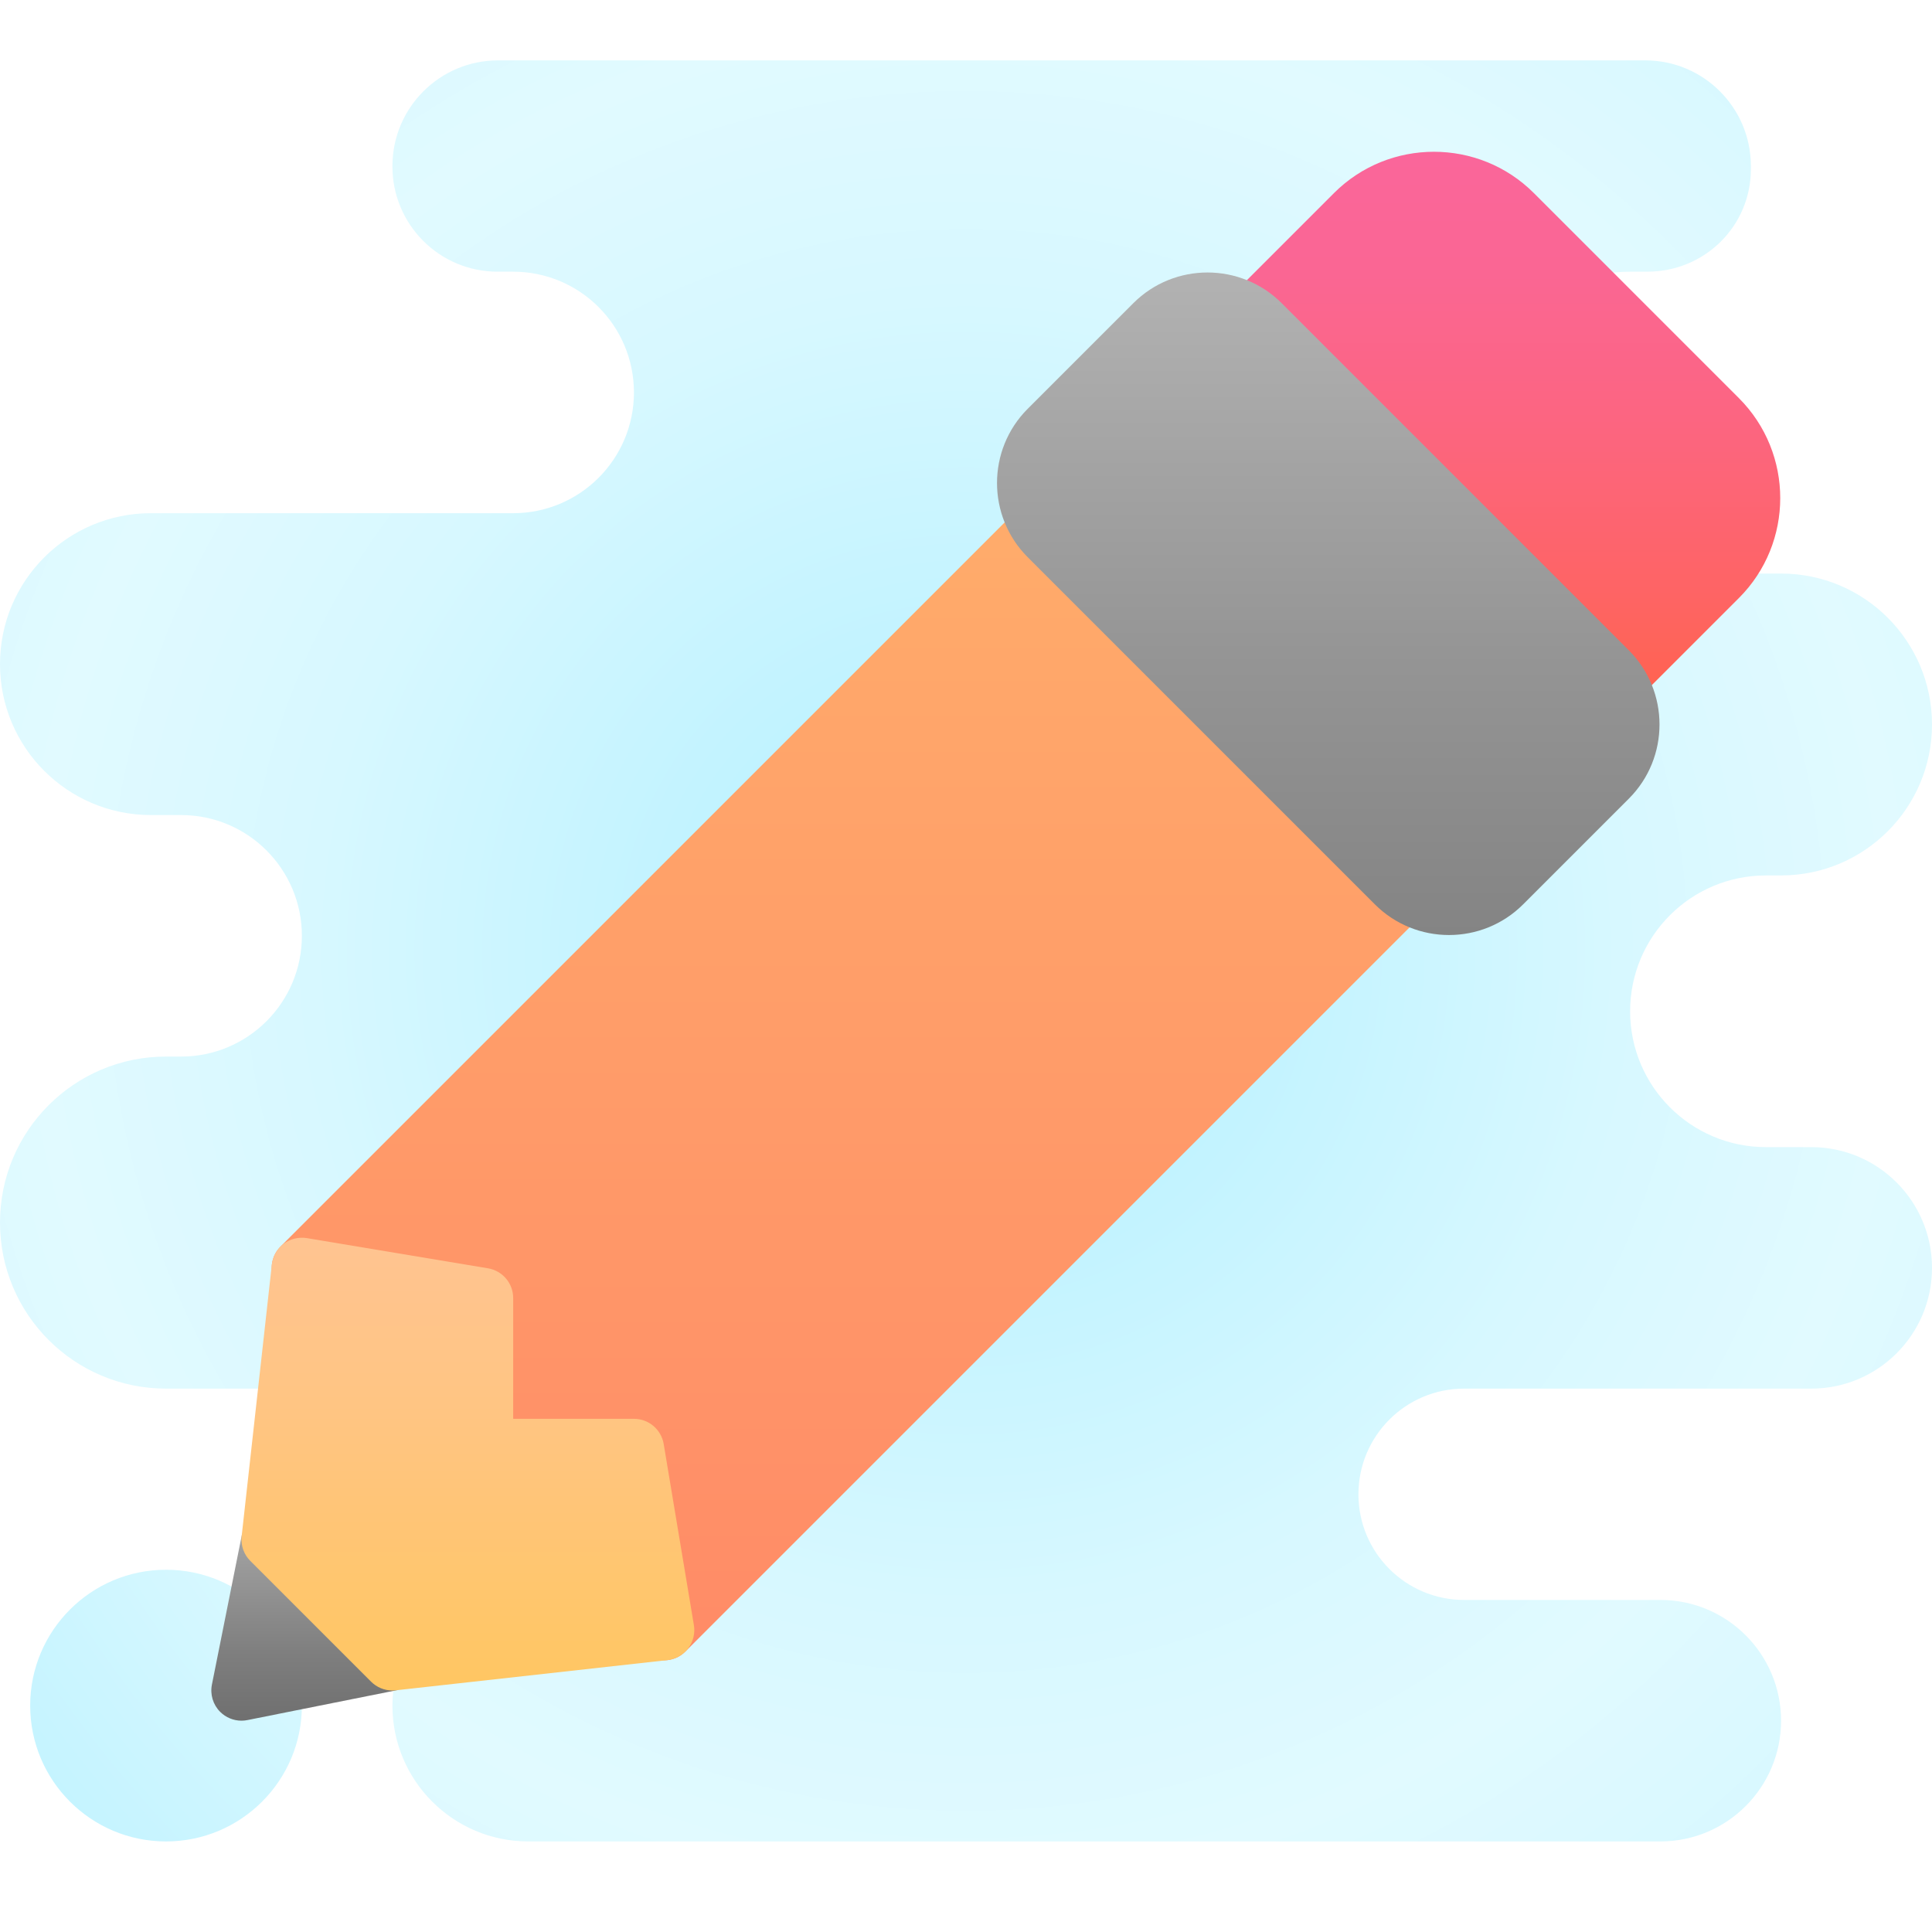
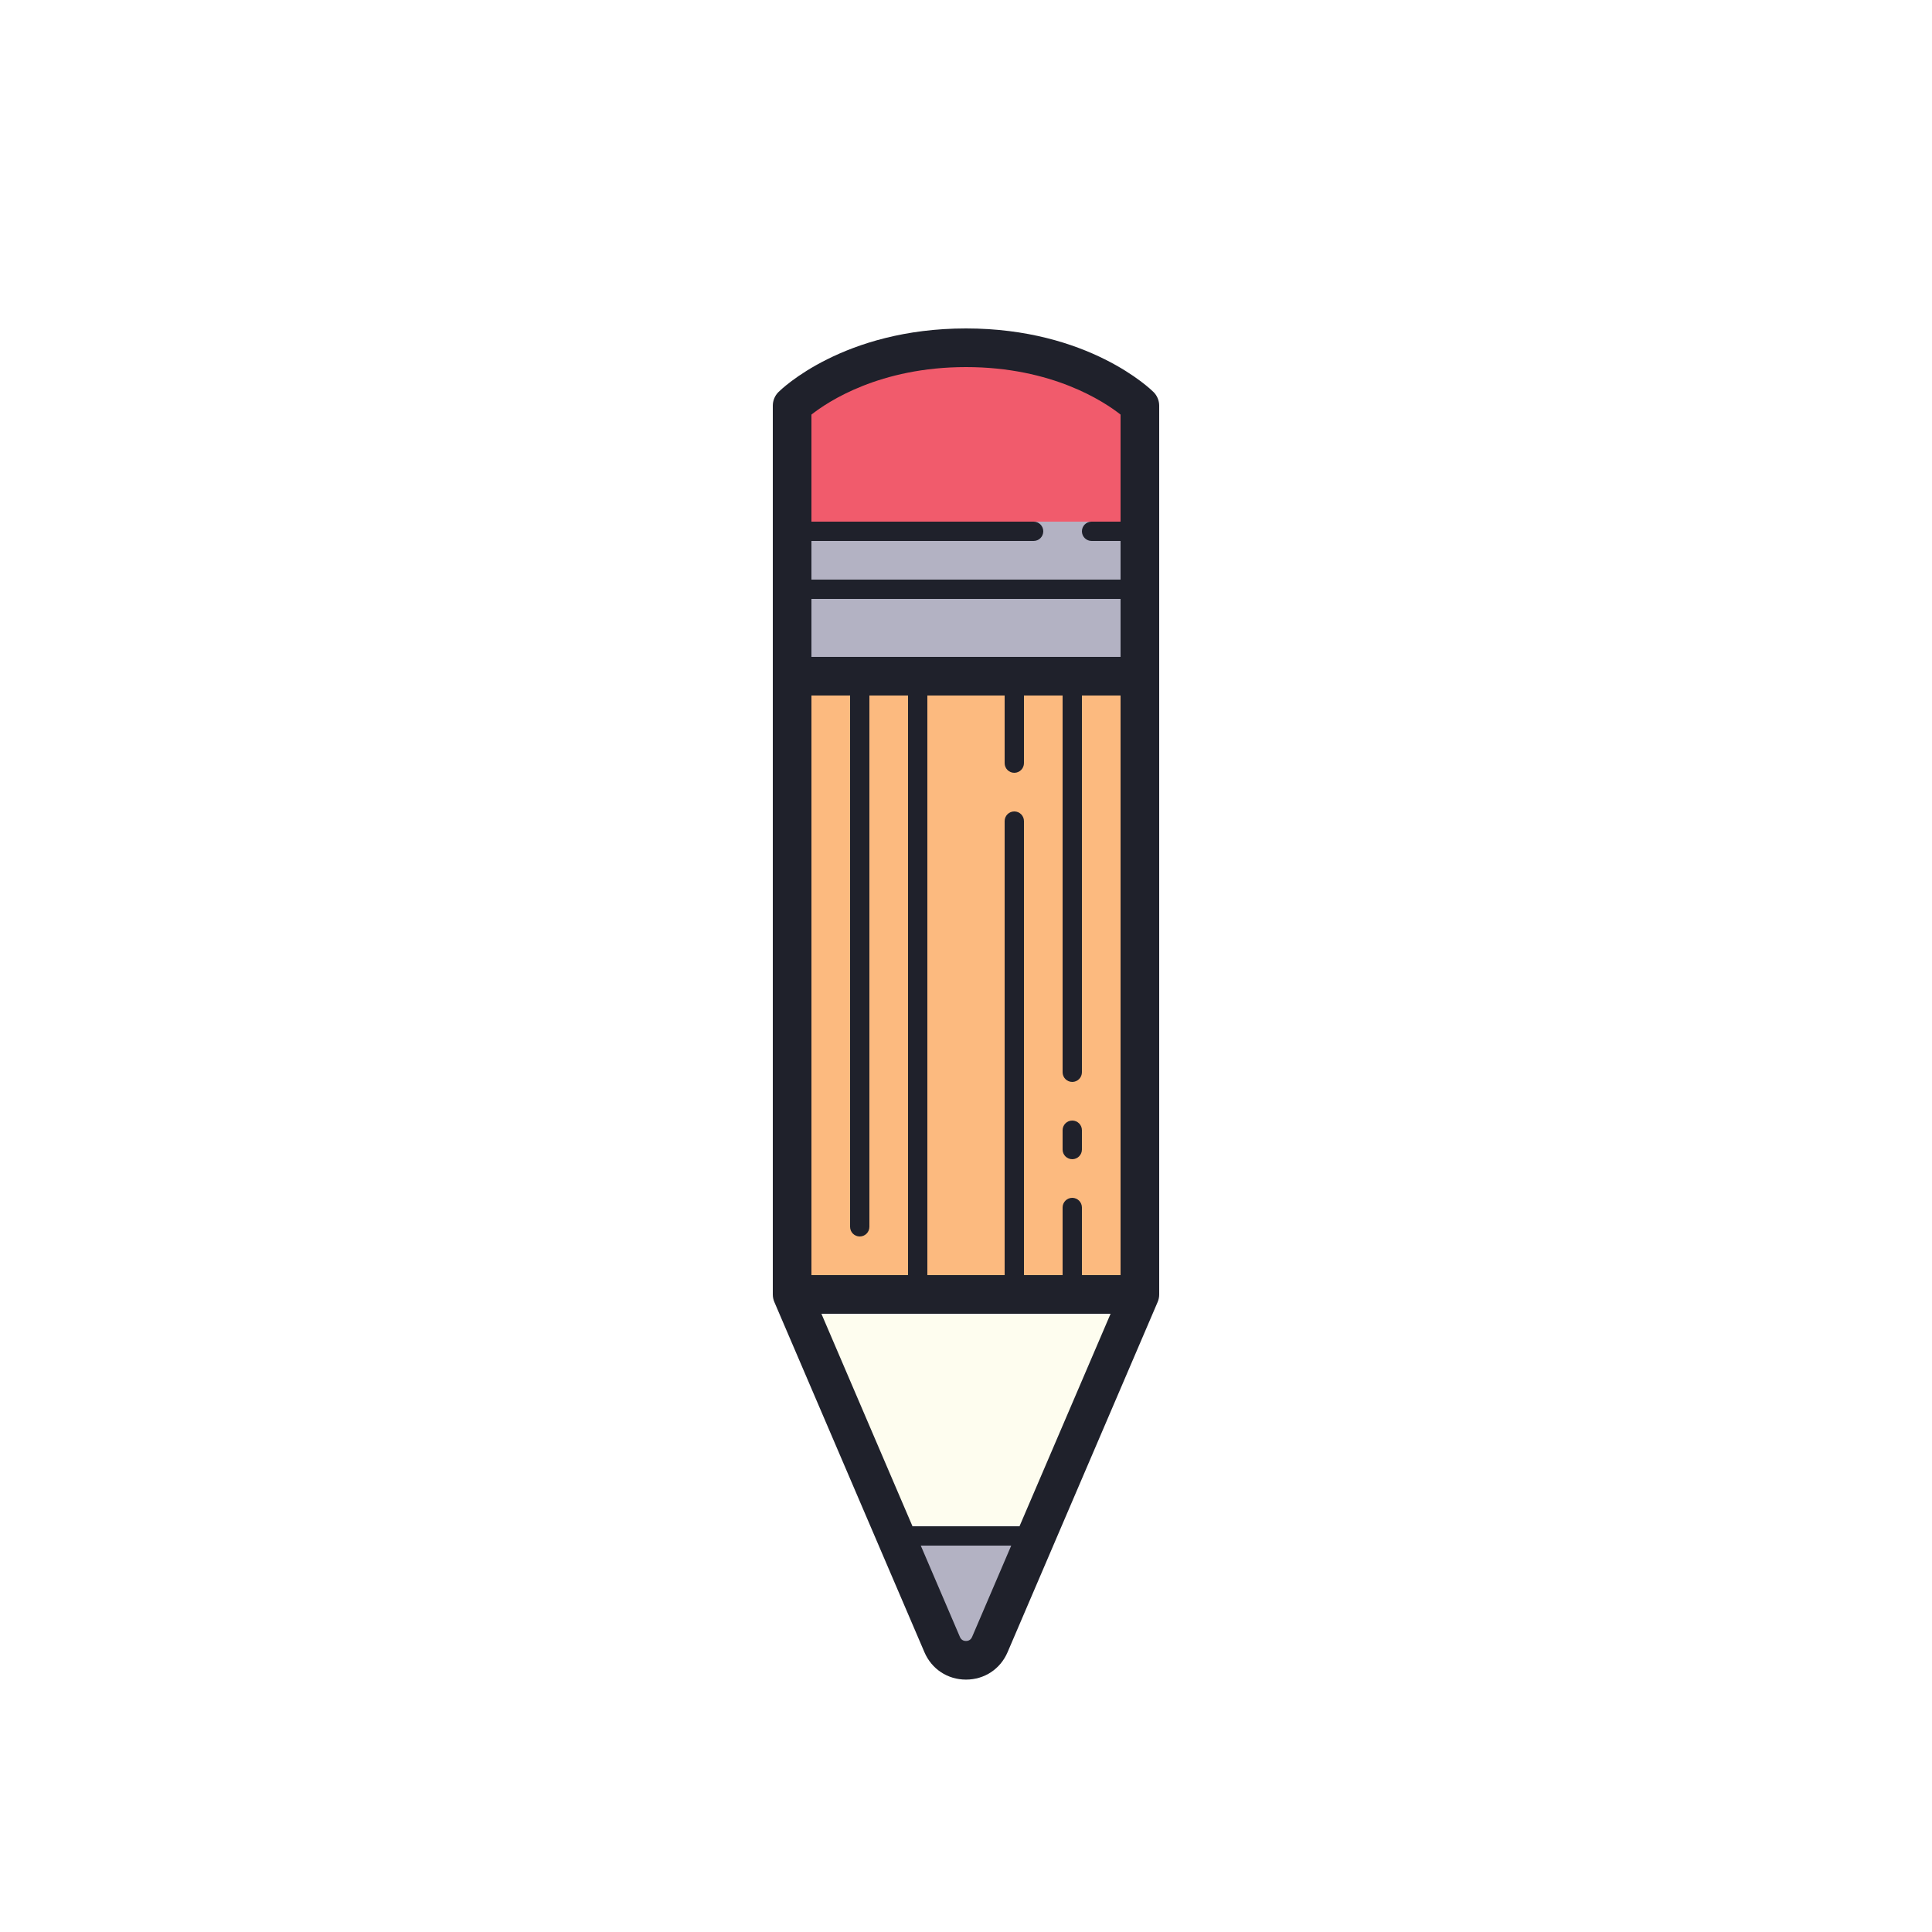
- <svg xmlns="http://www.w3.org/2000/svg" viewBox="0 0 64 64" width="64px" height="64px">
-   <radialGradient id="XxuzckEKxQAhu215VR7vra" cx="36" cy="32" r="26.875" gradientUnits="userSpaceOnUse" spreadMethod="reflect">
-     <stop offset="0" stop-color="#afeeff" />
-     <stop offset=".193" stop-color="#bbf1ff" />
-     <stop offset=".703" stop-color="#d7f8ff" />
-     <stop offset="1" stop-color="#e1faff" />
-   </radialGradient>
-   <path fill="url(#XxuzckEKxQAhu215VR7vra)" d="M5.5,61L5.5,61C3.015,61,1,58.985,1,56.5v0C1,54.015,3.015,52,5.5,52h0 c2.485,0,4.5,2.015,4.5,4.5v0C10,58.985,7.985,61,5.5,61z" />
-   <radialGradient id="XxuzckEKxQAhu215VR7vrb" cx="32" cy="31.5" r="30.775" gradientUnits="userSpaceOnUse" spreadMethod="reflect">
-     <stop offset="0" stop-color="#afeeff" />
-     <stop offset=".193" stop-color="#bbf1ff" />
-     <stop offset=".703" stop-color="#d7f8ff" />
-     <stop offset="1" stop-color="#e1faff" />
-   </radialGradient>
-   <path fill="url(#XxuzckEKxQAhu215VR7vrb)" d="M64,24L64,24c0-2.761-2.239-5-5-5h-5c-2.761,0-5-2.238-5-5v0c0-2.762,2.238-5,5-5h0.565 C56.48,9,58,7.48,58,5.605L58,5.5C58,3.567,56.433,2,54.5,2l-38,0c-1.926,0-3.49,1.556-3.5,3.483L13,5.5 C12.99,7.43,14.552,9,16.483,9H17c2.209,0,4,1.791,4,4v0c0,2.209-1.791,4-4,4H5c-2.761,0-5,2.239-5,5v0c0,2.761,2.239,5,5,5h1 c2.209,0,4,1.791,4,4v0c0,2.209-1.791,4-4,4H5.5C2.462,35,0,37.462,0,40.5v0C0,43.538,2.462,46,5.5,46H19c1.657,0,3,1.343,3,3v0 c0,1.657-1.343,3-3,3h-1.5c-2.485,0-4.5,2.015-4.5,4.5v0c0,2.485,2.015,4.5,4.5,4.5H33h22c2.209,0,4-1.791,4-4v0 c0-2.209-1.791-4-4-4h-6.5c-1.933,0-3.5-1.567-3.5-3.5v0c0-1.933,1.567-3.5,3.5-3.5H60c2.209,0,4-1.791,4-4v0c0-2.209-1.791-4-4-4 h-1.5c-2.485,0-4.5-2.015-4.5-4.5v0c0-2.485,2.015-4.5,4.5-4.5H59C61.761,29,64,26.761,64,24z" />
-   <linearGradient id="XxuzckEKxQAhu215VR7vrc" x1="10.098" x2="10.098" y1="50.804" y2="57" gradientUnits="userSpaceOnUse" spreadMethod="reflect">
-     <stop offset="0" stop-color="#a4a4a4" />
-     <stop offset=".63" stop-color="#7f7f7f" />
-     <stop offset="1" stop-color="#6f6f6f" />
-     <stop offset="1" stop-color="#6f6f6f" />
-   </linearGradient>
-   <path fill="url(#XxuzckEKxQAhu215VR7vrc)" d="M8.02,50.804l-1,5c-0.065,0.328,0.037,0.667,0.273,0.903C7.482,56.896,7.737,57,8,57 c0.065,0,0.131-0.007,0.196-0.02l5-1L8.02,50.804z" />
-   <linearGradient id="XxuzckEKxQAhu215VR7vrd" x1="28.5" x2="28.5" y1="55" y2="16" gradientUnits="userSpaceOnUse" spreadMethod="reflect">
-     <stop offset="0" stop-color="#ff8b67" />
-     <stop offset=".847" stop-color="#ffa76a" />
-     <stop offset="1" stop-color="#ffad6b" />
-     <stop offset="1" stop-color="#ffad6b" />
-   </linearGradient>
-   <path fill="url(#XxuzckEKxQAhu215VR7vrd)" d="M47.707,28.293l-12-12c-0.391-0.391-1.023-0.391-1.414,0l-25,25 c-0.391,0.391-0.391,1.023,0,1.414l12,12C21.488,54.902,21.744,55,22,55s0.512-0.098,0.707-0.293l25-25 C48.098,29.316,48.098,28.684,47.707,28.293z" />
-   <linearGradient id="XxuzckEKxQAhu215VR7vre" x1="15.5" x2="15.5" y1="56" y2="41.001" gradientUnits="userSpaceOnUse" spreadMethod="reflect">
-     <stop offset="0" stop-color="#ffc662" />
-     <stop offset=".004" stop-color="#ffc662" />
-     <stop offset=".609" stop-color="#ffc582" />
-     <stop offset="1" stop-color="#ffc491" />
-     <stop offset="1" stop-color="#ffc491" />
-   </linearGradient>
-   <path fill="url(#XxuzckEKxQAhu215VR7vre)" d="M21.986,47.836C21.906,47.354,21.489,47,21,47h-4v-4c0-0.489-0.354-0.906-0.836-0.986l-6-1 c-0.271-0.043-0.548,0.023-0.768,0.188c-0.219,0.166-0.36,0.414-0.391,0.688l-1,9c-0.033,0.302,0.072,0.603,0.287,0.817l4,4 C12.481,55.896,12.736,56,13,56c0.037,0,0.073-0.002,0.11-0.006l9-1c0.273-0.03,0.521-0.172,0.688-0.391 c0.165-0.22,0.233-0.497,0.188-0.768L21.986,47.836z" />
-   <linearGradient id="XxuzckEKxQAhu215VR7vrf" x1="49.736" x2="49.736" y1="23.5" y2="5.028" gradientUnits="userSpaceOnUse" spreadMethod="reflect">
-     <stop offset="0" stop-color="#ff634d" />
-     <stop offset=".204" stop-color="#fe6464" />
-     <stop offset=".521" stop-color="#fc6581" />
-     <stop offset=".794" stop-color="#fa6694" />
-     <stop offset=".989" stop-color="#fa669a" />
-     <stop offset="1" stop-color="#fa669a" />
-   </linearGradient>
-   <path fill="url(#XxuzckEKxQAhu215VR7vrf)" d="M57.603,13.188l-6.791-6.791c-1.826-1.826-4.797-1.826-6.623,0l-3.396,3.396 c-0.391,0.391-0.391,1.023,0,1.414l12,12c0.195,0.195,0.451,0.293,0.707,0.293s0.512-0.098,0.707-0.293l3.396-3.396 C59.429,17.985,59.429,15.015,57.603,13.188z" />
-   <linearGradient id="XxuzckEKxQAhu215VR7vrg" x1="44" x2="44" y1="9.026" y2="30.974" gradientUnits="userSpaceOnUse" spreadMethod="reflect">
-     <stop offset="0" stop-color="#b2b2b2" />
-     <stop offset=".594" stop-color="#949494" />
-     <stop offset="1" stop-color="#848484" />
-     <stop offset="1" stop-color="#848484" />
-   </linearGradient>
-   <path fill="url(#XxuzckEKxQAhu215VR7vrg)" d="M53.957,21.543l-11.5-11.5c-1.355-1.355-3.559-1.355-4.914,0l-3.5,3.5 c-1.354,1.354-1.354,3.56,0,4.914l11.5,11.5c0.678,0.678,1.567,1.017,2.457,1.017s1.779-0.339,2.457-1.017l3.5-3.5 C55.312,25.103,55.312,22.897,53.957,21.543z" />
+ <svg xmlns="http://www.w3.org/2000/svg" viewBox="0 0 100 100" width="100px" height="100px">
+   <path fill="#fcba7f" d="M41 35H59V67H41z" />
+   <path fill="#fefdef" d="M59 67L41 67 46.5 80 53.5 80z" />
+   <path fill="#b3b2c3" d="M54 79L46 79 49 85.5 51 85.5zM41 27H59V35H41z" />
+   <path fill="#f15b6c" d="M59,27H41v-6c0,0,2.5-3,9-3s9,3,9,3V27z" />
+   <path fill="#1f212b" d="M50,86.936c-0.952,0-1.777-0.544-2.152-1.419l-7.767-18.123C40.027,67.27,40,67.135,40,67V21c0-0.265,0.105-0.52,0.293-0.707C40.428,20.158,43.659,17,50,17s9.572,3.158,9.707,3.293C59.895,20.48,60,20.735,60,21v46c0,0.135-0.027,0.27-0.081,0.394l-7.767,18.123C51.777,86.392,50.952,86.936,50,86.936z M42,66.795l7.686,17.934c0.077,0.181,0.23,0.208,0.314,0.208s0.237-0.027,0.314-0.208L58,66.795V21.459C57.147,20.787,54.461,19,50,19s-7.147,1.787-8,2.459V66.795z" />
+   <path fill="#1f212b" d="M41 34H59V36H41zM41 66H59V68H41zM46 79H54V80H46zM59 28h-2.5c-.276 0-.5-.224-.5-.5s.224-.5.5-.5H59c.276 0 .5.224.5.5S59.276 28 59 28zM53.5 28H41c-.276 0-.5-.224-.5-.5S40.724 27 41 27h12.5c.276 0 .5.224.5.5S53.776 28 53.5 28zM59 31H41c-.276 0-.5-.224-.5-.5S40.724 30 41 30h18c.276 0 .5.224.5.5S59.276 31 59 31z" />
+   <path fill="#1f212b" d="M44.5 64c-.276 0-.5-.224-.5-.5v-28c0-.276.224-.5.5-.5s.5.224.5.5v28C45 63.776 44.776 64 44.5 64zM47.5 67.5c-.276 0-.5-.224-.5-.5V35.5c0-.276.224-.5.5-.5s.5.224.5.5V67C48 67.276 47.776 67.5 47.5 67.5zM52.5 67.5c-.276 0-.5-.224-.5-.5V42.5c0-.276.224-.5.5-.5s.5.224.5.5V67C53 67.276 52.776 67.5 52.5 67.5zM52.5 40c-.276 0-.5-.224-.5-.5V35c0-.276.224-.5.5-.5S53 34.724 53 35v4.5C53 39.776 52.776 40 52.5 40zM55.5 56c-.276 0-.5-.224-.5-.5V35c0-.276.224-.5.5-.5S56 34.724 56 35v20.5C56 55.776 55.776 56 55.5 56zM55.5 60c-.276 0-.5-.224-.5-.5v-1c0-.276.224-.5.5-.5s.5.224.5.5v1C56 59.776 55.776 60 55.5 60zM55.5 67.5c-.276 0-.5-.224-.5-.5v-4.5c0-.276.224-.5.5-.5s.5.224.5.5V67C56 67.276 55.776 67.5 55.5 67.5z" />
</svg>
